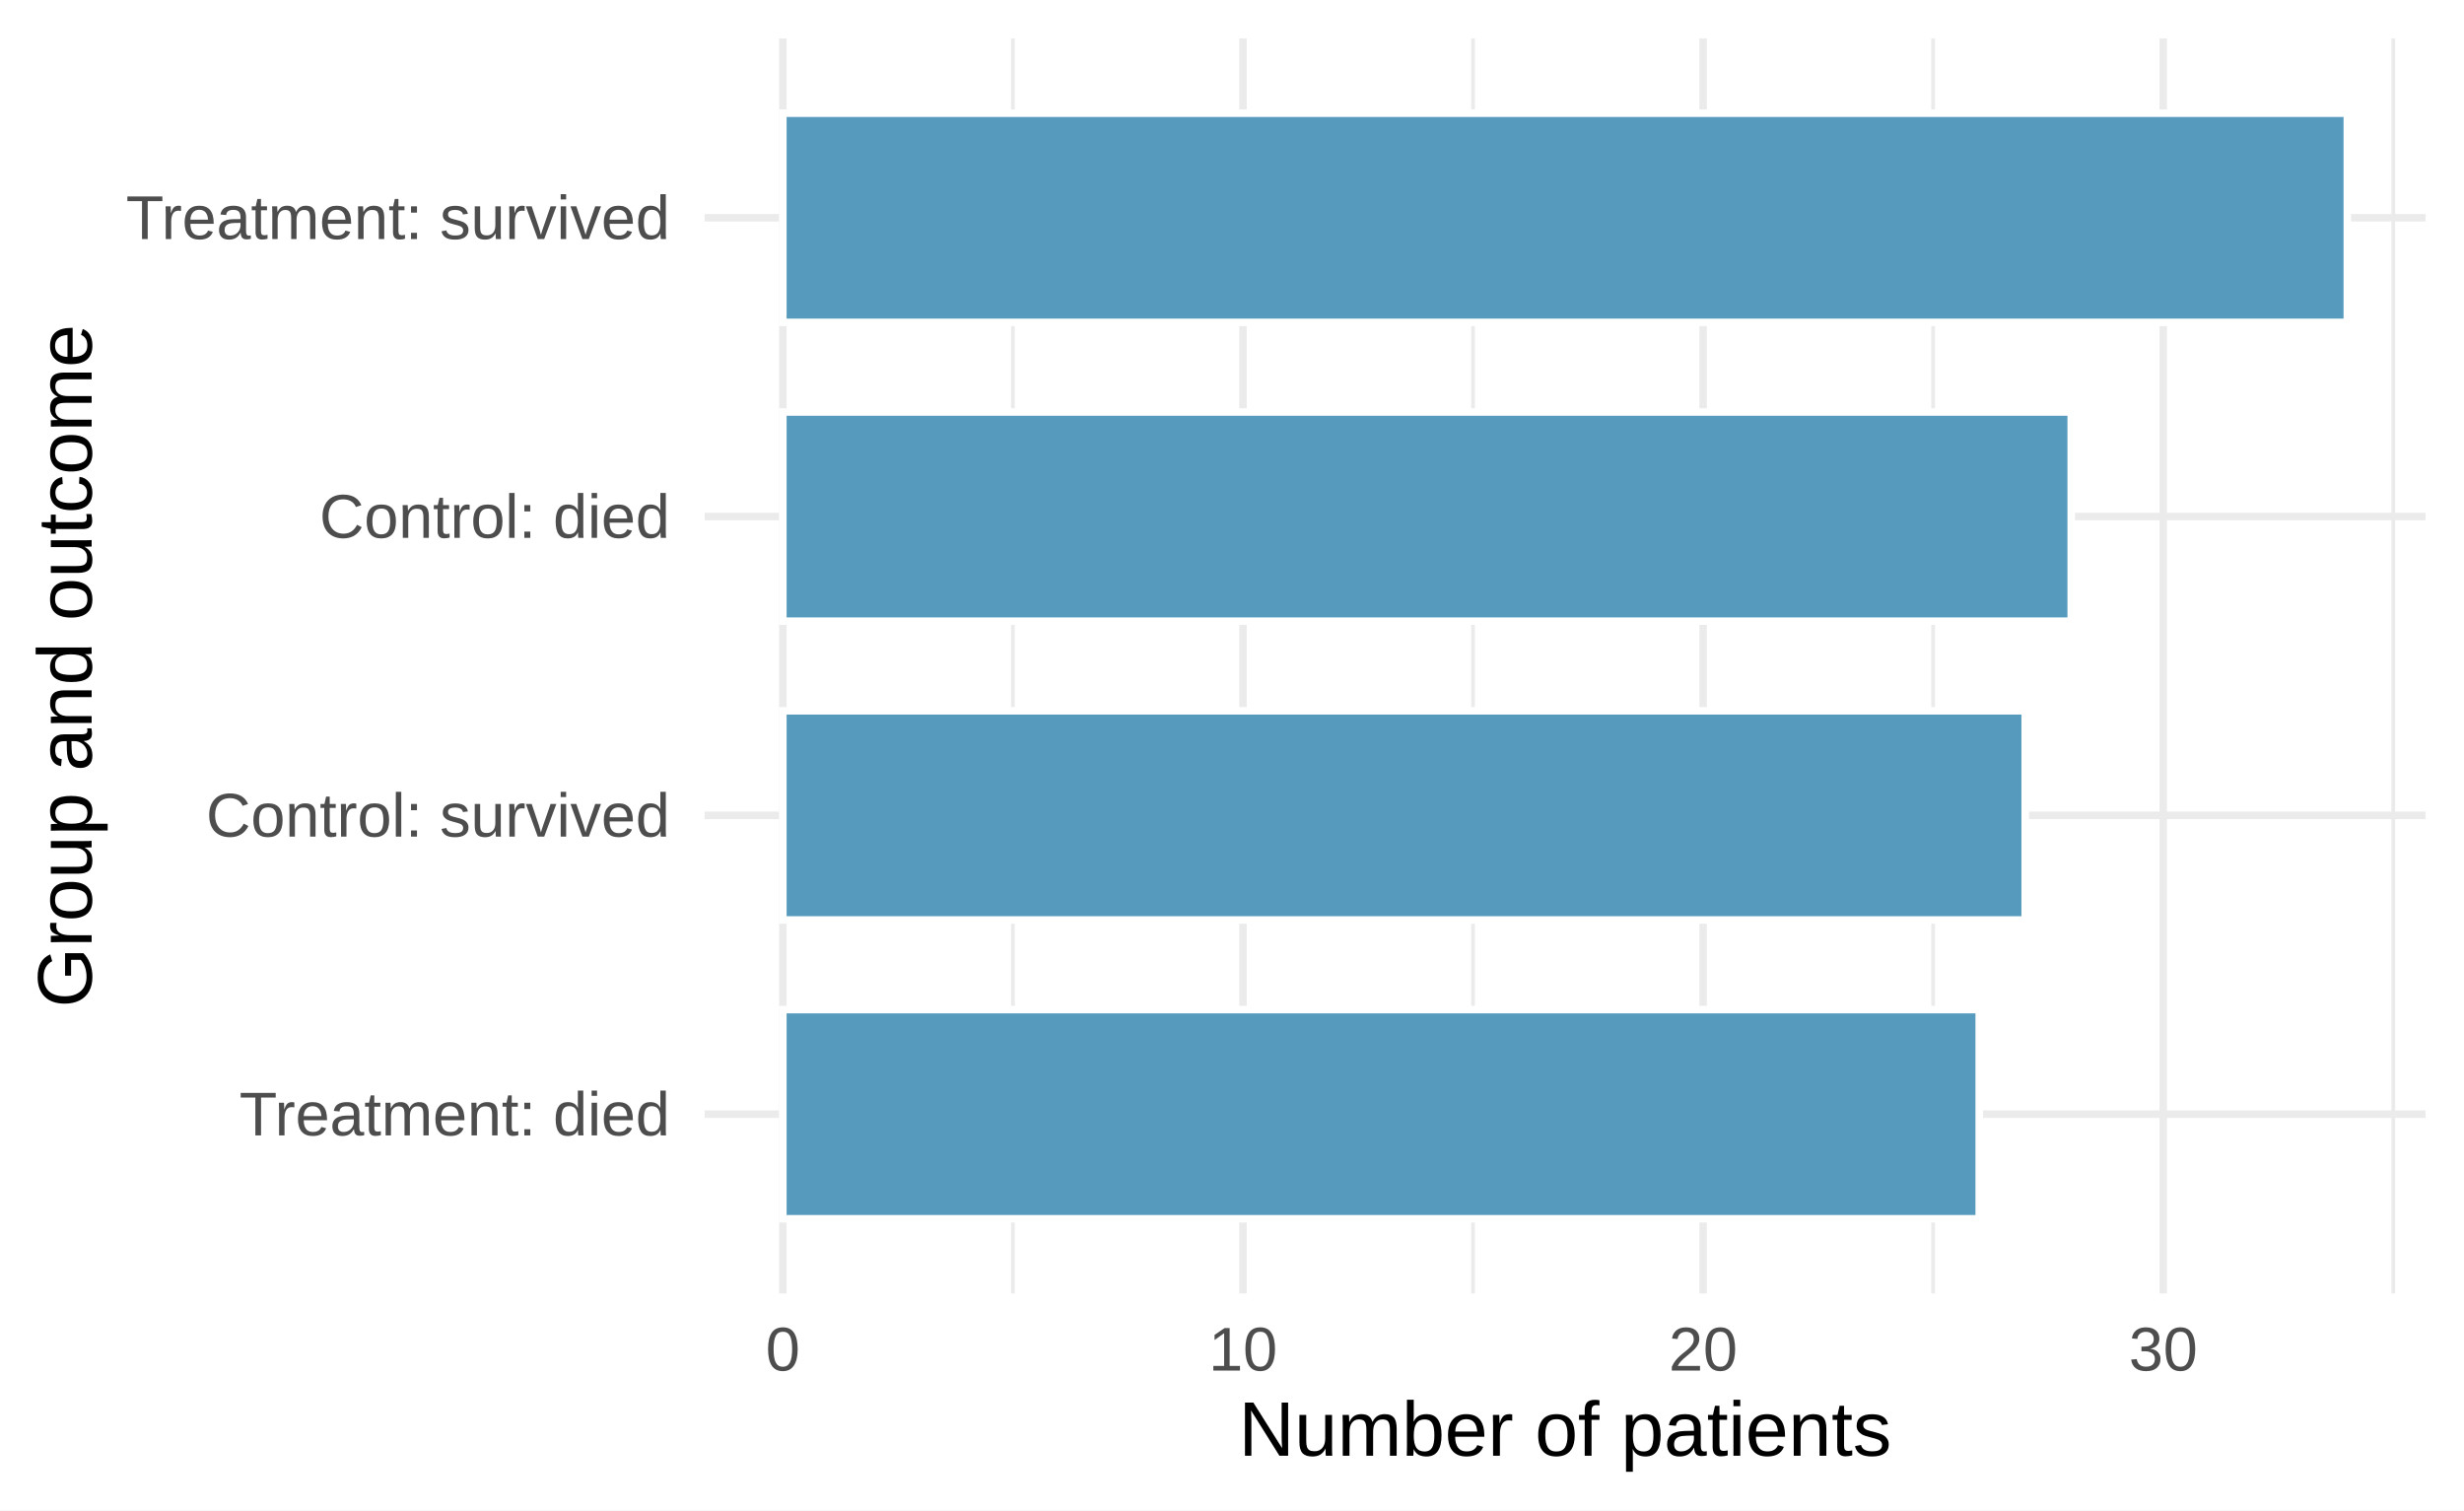
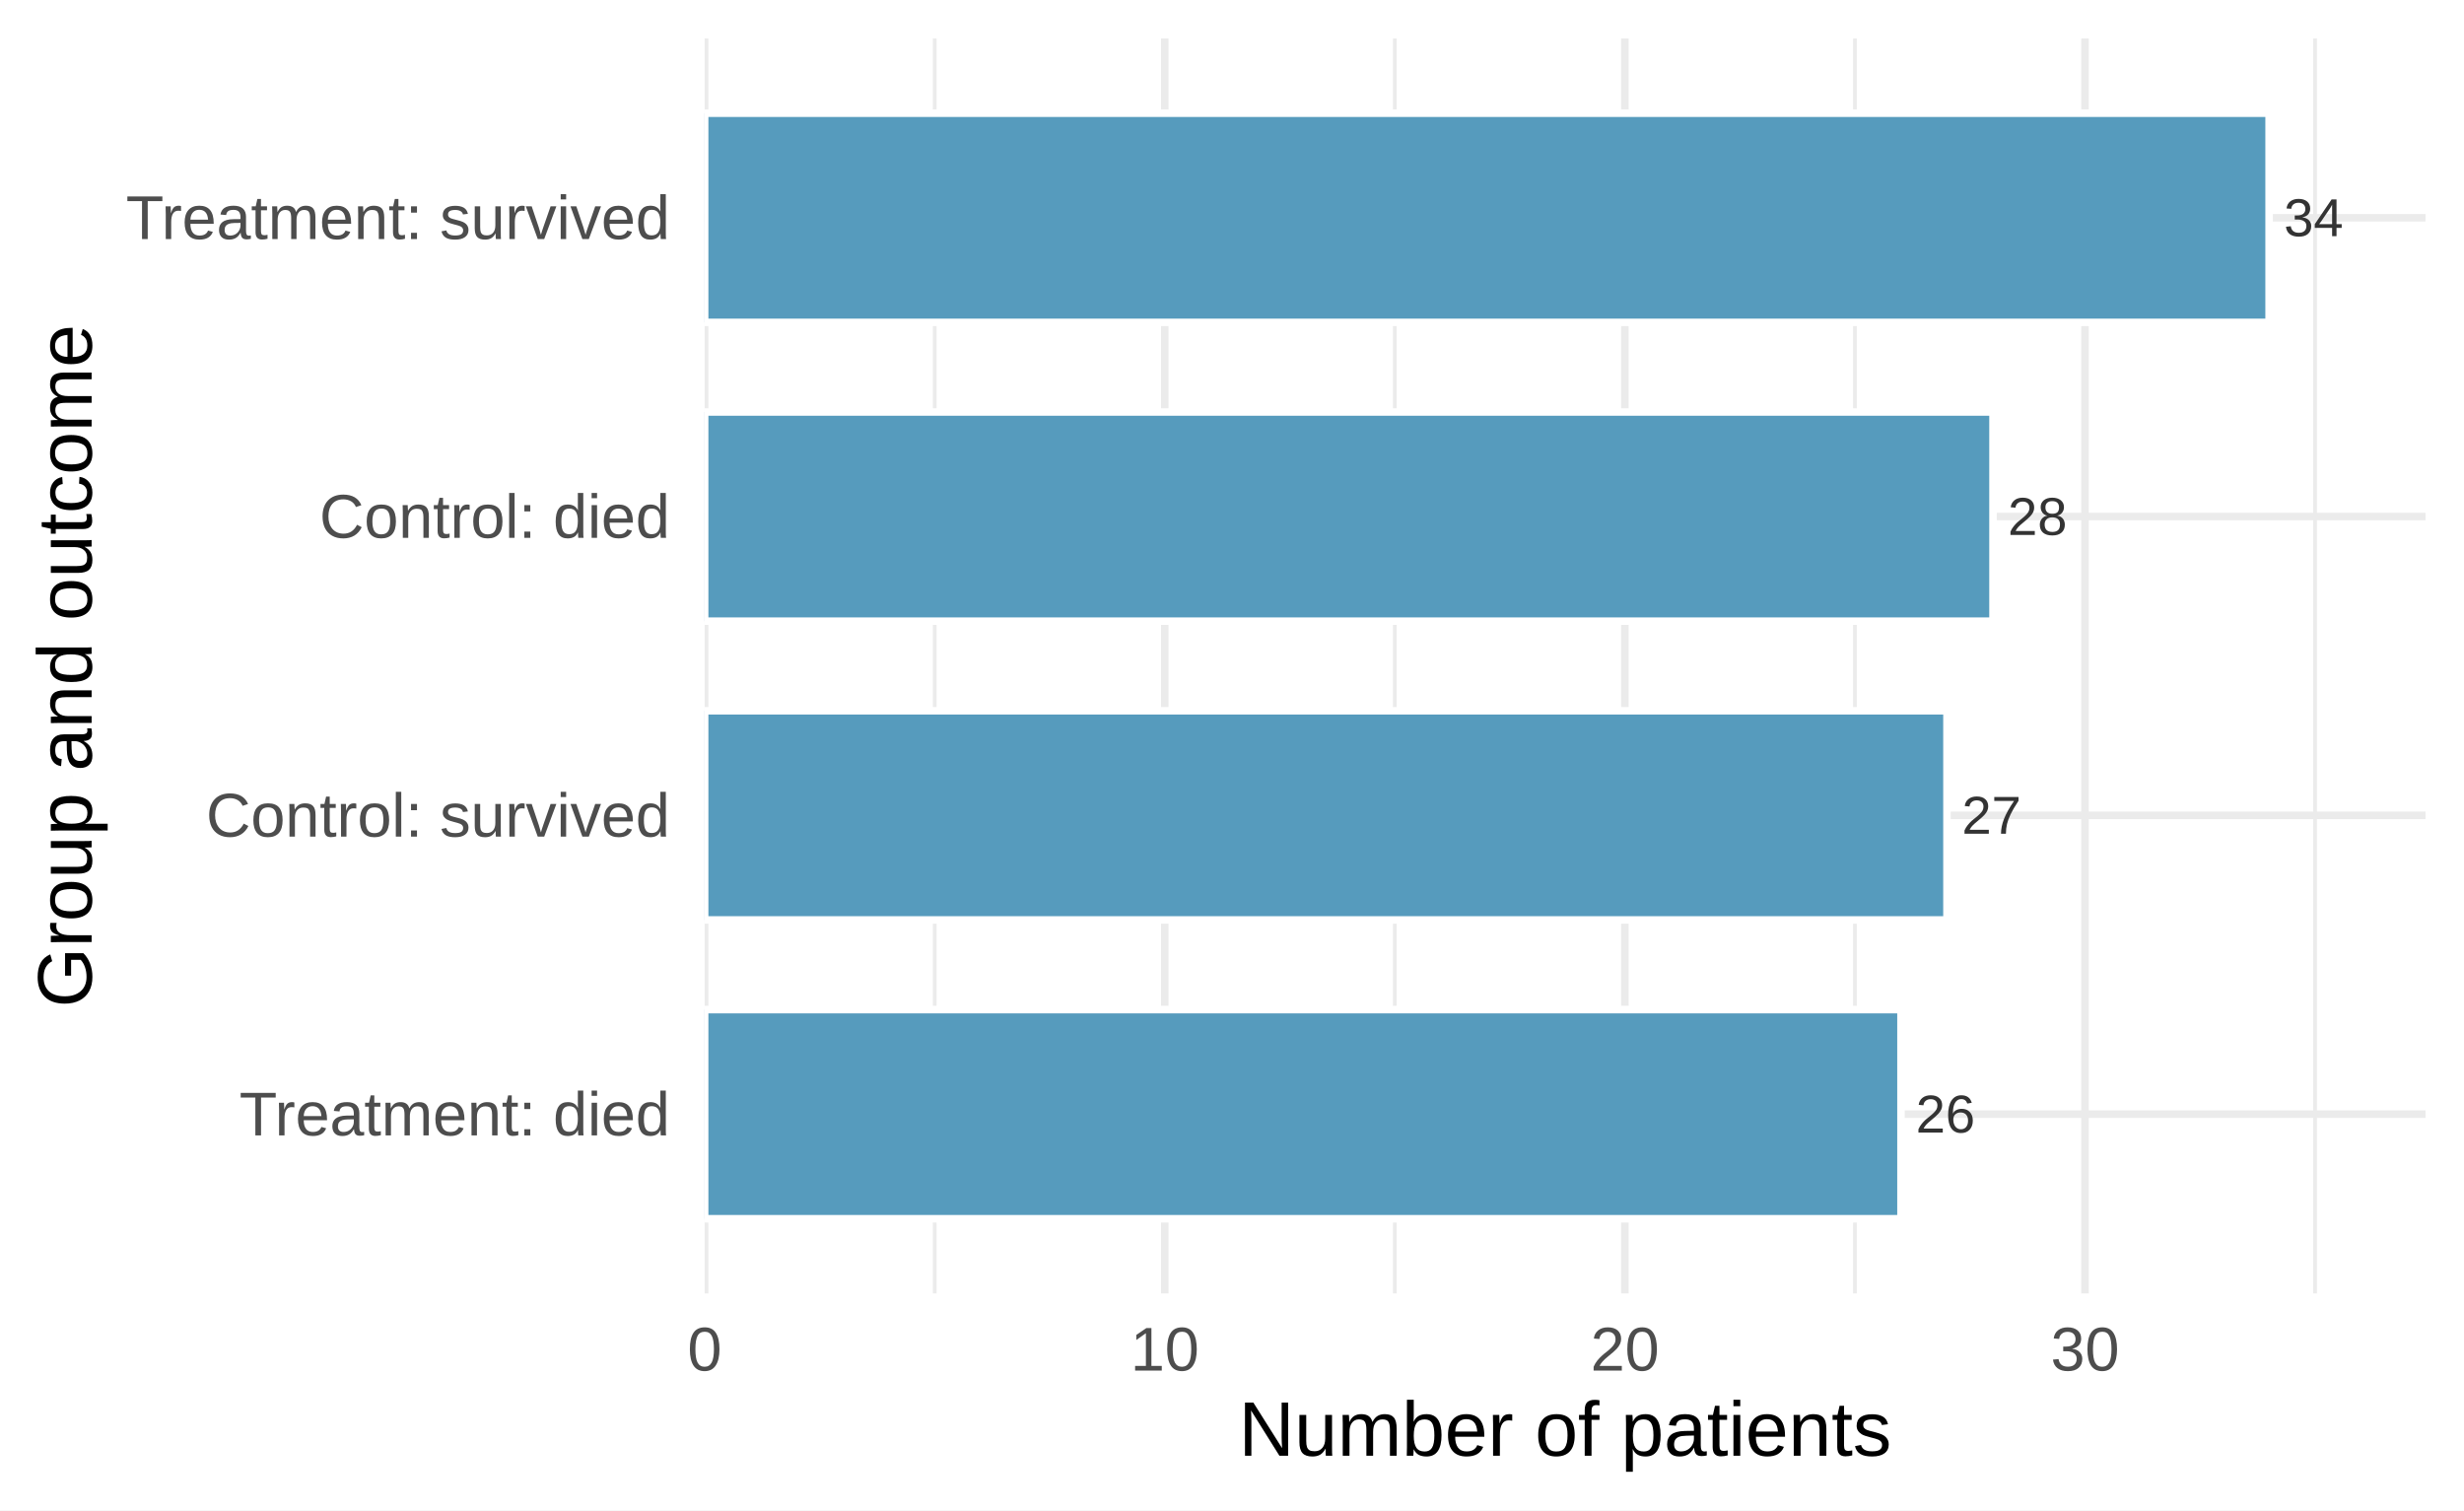
<svg xmlns="http://www.w3.org/2000/svg" width="446.40pt" height="273.60pt" viewBox="0 0 446.40 273.60">
  <g class="svglite">
    <defs>
      <style type="text/css">
    .svglite line, .svglite polyline, .svglite polygon, .svglite path, .svglite rect, .svglite circle {
      fill: none;
      stroke: #000000;
      stroke-linecap: round;
      stroke-linejoin: round;
      stroke-miterlimit: 10.00;
    }
    .svglite text {
      white-space: pre;
    }
    .svglite g.glyphgroup path {
      fill: inherit;
      stroke: none;
    }
  </style>
    </defs>
    <rect width="100%" height="100%" style="stroke: none; fill: #FFFFFF;" />
    <defs>
      <clipPath id="cpMC4wMHw0NDYuNDB8MC4wMHwyNzMuNjA=">
        <rect x="0.00" y="0.00" width="446.40" height="273.60" />
      </clipPath>
    </defs>
    <g clip-path="url(#cpMC4wMHw0NDYuNDB8MC4wMHwyNzMuNjA=)">
      <rect x="0.00" y="-0" width="446.40" height="273.60" style="stroke-width: 1.36; stroke: none; fill: #FFFFFF;" />
    </g>
    <defs>
      <clipPath id="cpMTI3LjY2fDQzOS40M3w2Ljk3fDIzNC4zMg==">
        <rect x="127.66" y="6.97" width="311.77" height="227.35" />
      </clipPath>
    </defs>
    <g clip-path="url(#cpMTI3LjY2fDQzOS40M3w2Ljk3fDIzNC4zMg==)">
-       <polyline points="183.51,234.32 183.51,6.97 " style="stroke-width: 0.68; stroke: #EBEBEB; stroke-linecap: butt;" />
-       <polyline points="266.87,234.32 266.87,6.97 " style="stroke-width: 0.68; stroke: #EBEBEB; stroke-linecap: butt;" />
-       <polyline points="350.23,234.32 350.23,6.97 " style="stroke-width: 0.68; stroke: #EBEBEB; stroke-linecap: butt;" />
-       <polyline points="433.59,234.32 433.59,6.97 " style="stroke-width: 0.68; stroke: #EBEBEB; stroke-linecap: butt;" />
+       <polyline points="169.34,234.32 169.34,6.97 " style="stroke-width: 0.68; stroke: #EBEBEB; stroke-linecap: butt;" />
+       <polyline points="252.70,234.32 252.70,6.97 " style="stroke-width: 0.68; stroke: #EBEBEB; stroke-linecap: butt;" />
+       <polyline points="336.06,234.32 336.06,6.97 " style="stroke-width: 0.68; stroke: #EBEBEB; stroke-linecap: butt;" />
+       <polyline points="419.42,234.32 419.42,6.97 " style="stroke-width: 0.68; stroke: #EBEBEB; stroke-linecap: butt;" />
      <polyline points="127.66,201.84 439.43,201.84 " style="stroke-width: 1.36; stroke: #EBEBEB; stroke-linecap: butt;" />
      <polyline points="127.66,147.71 439.43,147.71 " style="stroke-width: 1.36; stroke: #EBEBEB; stroke-linecap: butt;" />
      <polyline points="127.66,93.58 439.43,93.58 " style="stroke-width: 1.36; stroke: #EBEBEB; stroke-linecap: butt;" />
      <polyline points="127.66,39.45 439.43,39.45 " style="stroke-width: 1.36; stroke: #EBEBEB; stroke-linecap: butt;" />
-       <polyline points="141.83,234.32 141.83,6.97 " style="stroke-width: 1.36; stroke: #EBEBEB; stroke-linecap: butt;" />
-       <polyline points="225.19,234.32 225.19,6.97 " style="stroke-width: 1.36; stroke: #EBEBEB; stroke-linecap: butt;" />
-       <polyline points="308.55,234.32 308.55,6.97 " style="stroke-width: 1.36; stroke: #EBEBEB; stroke-linecap: butt;" />
-       <polyline points="391.91,234.32 391.91,6.97 " style="stroke-width: 1.36; stroke: #EBEBEB; stroke-linecap: butt;" />
-       <rect x="141.83" y="20.51" width="283.43" height="37.89" style="stroke-width: 1.36; stroke: #FFFFFF; stroke-linecap: butt; stroke-linejoin: miter; fill: #569BBD;" />
-       <rect x="141.83" y="182.90" width="216.74" height="37.89" style="stroke-width: 1.36; stroke: #FFFFFF; stroke-linecap: butt; stroke-linejoin: miter; fill: #569BBD;" />
-       <rect x="141.83" y="128.77" width="225.07" height="37.89" style="stroke-width: 1.36; stroke: #FFFFFF; stroke-linecap: butt; stroke-linejoin: miter; fill: #569BBD;" />
-       <rect x="141.83" y="74.64" width="233.41" height="37.89" style="stroke-width: 1.36; stroke: #FFFFFF; stroke-linecap: butt; stroke-linejoin: miter; fill: #569BBD;" />
+       <polyline points="127.66,234.32 127.66,6.97 " style="stroke-width: 1.36; stroke: #EBEBEB; stroke-linecap: butt;" />
+       <polyline points="211.02,234.32 211.02,6.97 " style="stroke-width: 1.36; stroke: #EBEBEB; stroke-linecap: butt;" />
+       <polyline points="294.38,234.32 294.38,6.97 " style="stroke-width: 1.36; stroke: #EBEBEB; stroke-linecap: butt;" />
+       <polyline points="377.74,234.32 377.74,6.97 " style="stroke-width: 1.36; stroke: #EBEBEB; stroke-linecap: butt;" />
+       <rect x="127.66" y="20.51" width="283.43" height="37.89" style="stroke-width: 1.36; stroke: #FFFFFF; stroke-linecap: butt; stroke-linejoin: miter; fill: #569BBD;" />
+       <rect x="127.66" y="182.90" width="216.74" height="37.89" style="stroke-width: 1.36; stroke: #FFFFFF; stroke-linecap: butt; stroke-linejoin: miter; fill: #569BBD;" />
+       <rect x="127.66" y="128.77" width="225.07" height="37.89" style="stroke-width: 1.36; stroke: #FFFFFF; stroke-linecap: butt; stroke-linejoin: miter; fill: #569BBD;" />
+       <rect x="127.66" y="74.64" width="233.41" height="37.89" style="stroke-width: 1.36; stroke: #FFFFFF; stroke-linecap: butt; stroke-linejoin: miter; fill: #569BBD;" />
+       <text x="413.77" y="42.78" style="font-size: 9.67px;fill: #333333; font-family: &quot;Liberation Sans&quot;;" textLength="10.75px" lengthAdjust="spacingAndGlyphs">34</text>
+       <text x="347.08" y="205.17" style="font-size: 9.67px;fill: #333333; font-family: &quot;Liberation Sans&quot;;" textLength="10.75px" lengthAdjust="spacingAndGlyphs">26</text>
+       <text x="355.42" y="151.04" style="font-size: 9.67px;fill: #333333; font-family: &quot;Liberation Sans&quot;;" textLength="10.75px" lengthAdjust="spacingAndGlyphs">27</text>
+       <text x="363.75" y="96.91" style="font-size: 9.67px;fill: #333333; font-family: &quot;Liberation Sans&quot;;" textLength="10.75px" lengthAdjust="spacingAndGlyphs">28</text>
    </g>
    <g clip-path="url(#cpMC4wMHw0NDYuNDB8MC4wMHwyNzMuNjA=)">
      <text x="121.38" y="205.69" text-anchor="end" style="font-size: 11.20px;fill: #4D4D4D; font-family: &quot;Liberation Sans&quot;;" textLength="77.89px" lengthAdjust="spacingAndGlyphs">Treatment: died</text>
      <text x="121.38" y="151.56" text-anchor="end" style="font-size: 11.20px;fill: #4D4D4D; font-family: &quot;Liberation Sans&quot;;" textLength="83.91px" lengthAdjust="spacingAndGlyphs">Control: survived</text>
      <text x="121.38" y="97.43" text-anchor="end" style="font-size: 11.20px;fill: #4D4D4D; font-family: &quot;Liberation Sans&quot;;" textLength="63.41px" lengthAdjust="spacingAndGlyphs">Control: died</text>
      <text x="121.38" y="43.30" text-anchor="end" style="font-size: 11.20px;fill: #4D4D4D; font-family: &quot;Liberation Sans&quot;;" textLength="98.39px" lengthAdjust="spacingAndGlyphs">Treatment: survived</text>
-       <text x="141.83" y="248.29" text-anchor="middle" style="font-size: 11.20px;fill: #4D4D4D; font-family: &quot;Liberation Sans&quot;;" textLength="6.22px" lengthAdjust="spacingAndGlyphs">0</text>
-       <text x="225.19" y="248.29" text-anchor="middle" style="font-size: 11.20px;fill: #4D4D4D; font-family: &quot;Liberation Sans&quot;;" textLength="12.44px" lengthAdjust="spacingAndGlyphs">10</text>
-       <text x="308.55" y="248.29" text-anchor="middle" style="font-size: 11.20px;fill: #4D4D4D; font-family: &quot;Liberation Sans&quot;;" textLength="12.44px" lengthAdjust="spacingAndGlyphs">20</text>
-       <text x="391.91" y="248.29" text-anchor="middle" style="font-size: 11.20px;fill: #4D4D4D; font-family: &quot;Liberation Sans&quot;;" textLength="12.44px" lengthAdjust="spacingAndGlyphs">30</text>
+       <text x="127.66" y="248.29" text-anchor="middle" style="font-size: 11.20px;fill: #4D4D4D; font-family: &quot;Liberation Sans&quot;;" textLength="6.22px" lengthAdjust="spacingAndGlyphs">0</text>
+       <text x="211.02" y="248.29" text-anchor="middle" style="font-size: 11.20px;fill: #4D4D4D; font-family: &quot;Liberation Sans&quot;;" textLength="12.44px" lengthAdjust="spacingAndGlyphs">10</text>
+       <text x="294.38" y="248.29" text-anchor="middle" style="font-size: 11.20px;fill: #4D4D4D; font-family: &quot;Liberation Sans&quot;;" textLength="12.44px" lengthAdjust="spacingAndGlyphs">20</text>
+       <text x="377.74" y="248.29" text-anchor="middle" style="font-size: 11.20px;fill: #4D4D4D; font-family: &quot;Liberation Sans&quot;;" textLength="12.44px" lengthAdjust="spacingAndGlyphs">30</text>
      <text x="283.54" y="263.72" text-anchor="middle" style="font-size: 14.00px; font-family: &quot;Liberation Sans&quot;;" textLength="118.23px" lengthAdjust="spacingAndGlyphs">Number of patients</text>
      <text transform="translate(16.60,120.65) rotate(-90)" text-anchor="middle" style="font-size: 14.00px; font-family: &quot;Liberation Sans&quot;;" textLength="123.69px" lengthAdjust="spacingAndGlyphs">Group and outcome</text>
    </g>
  </g>
</svg>
